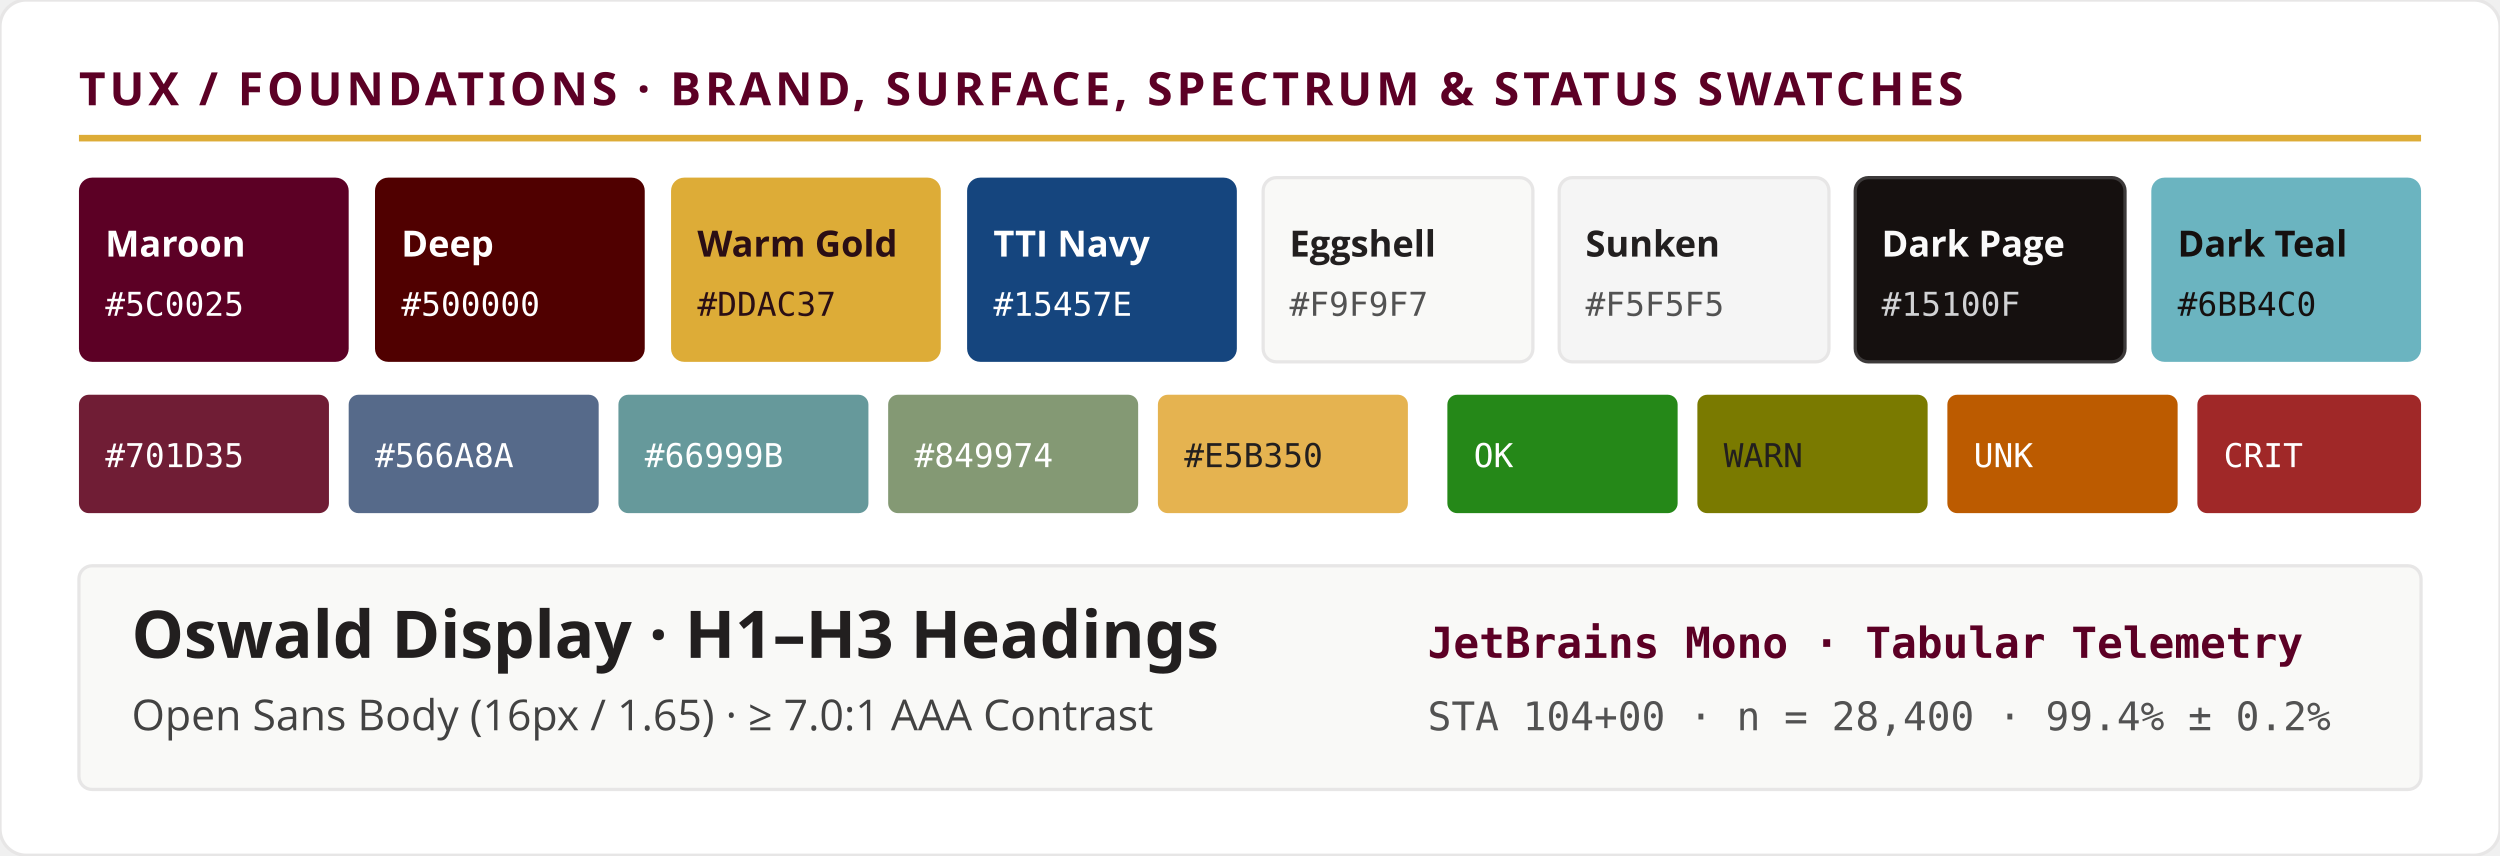
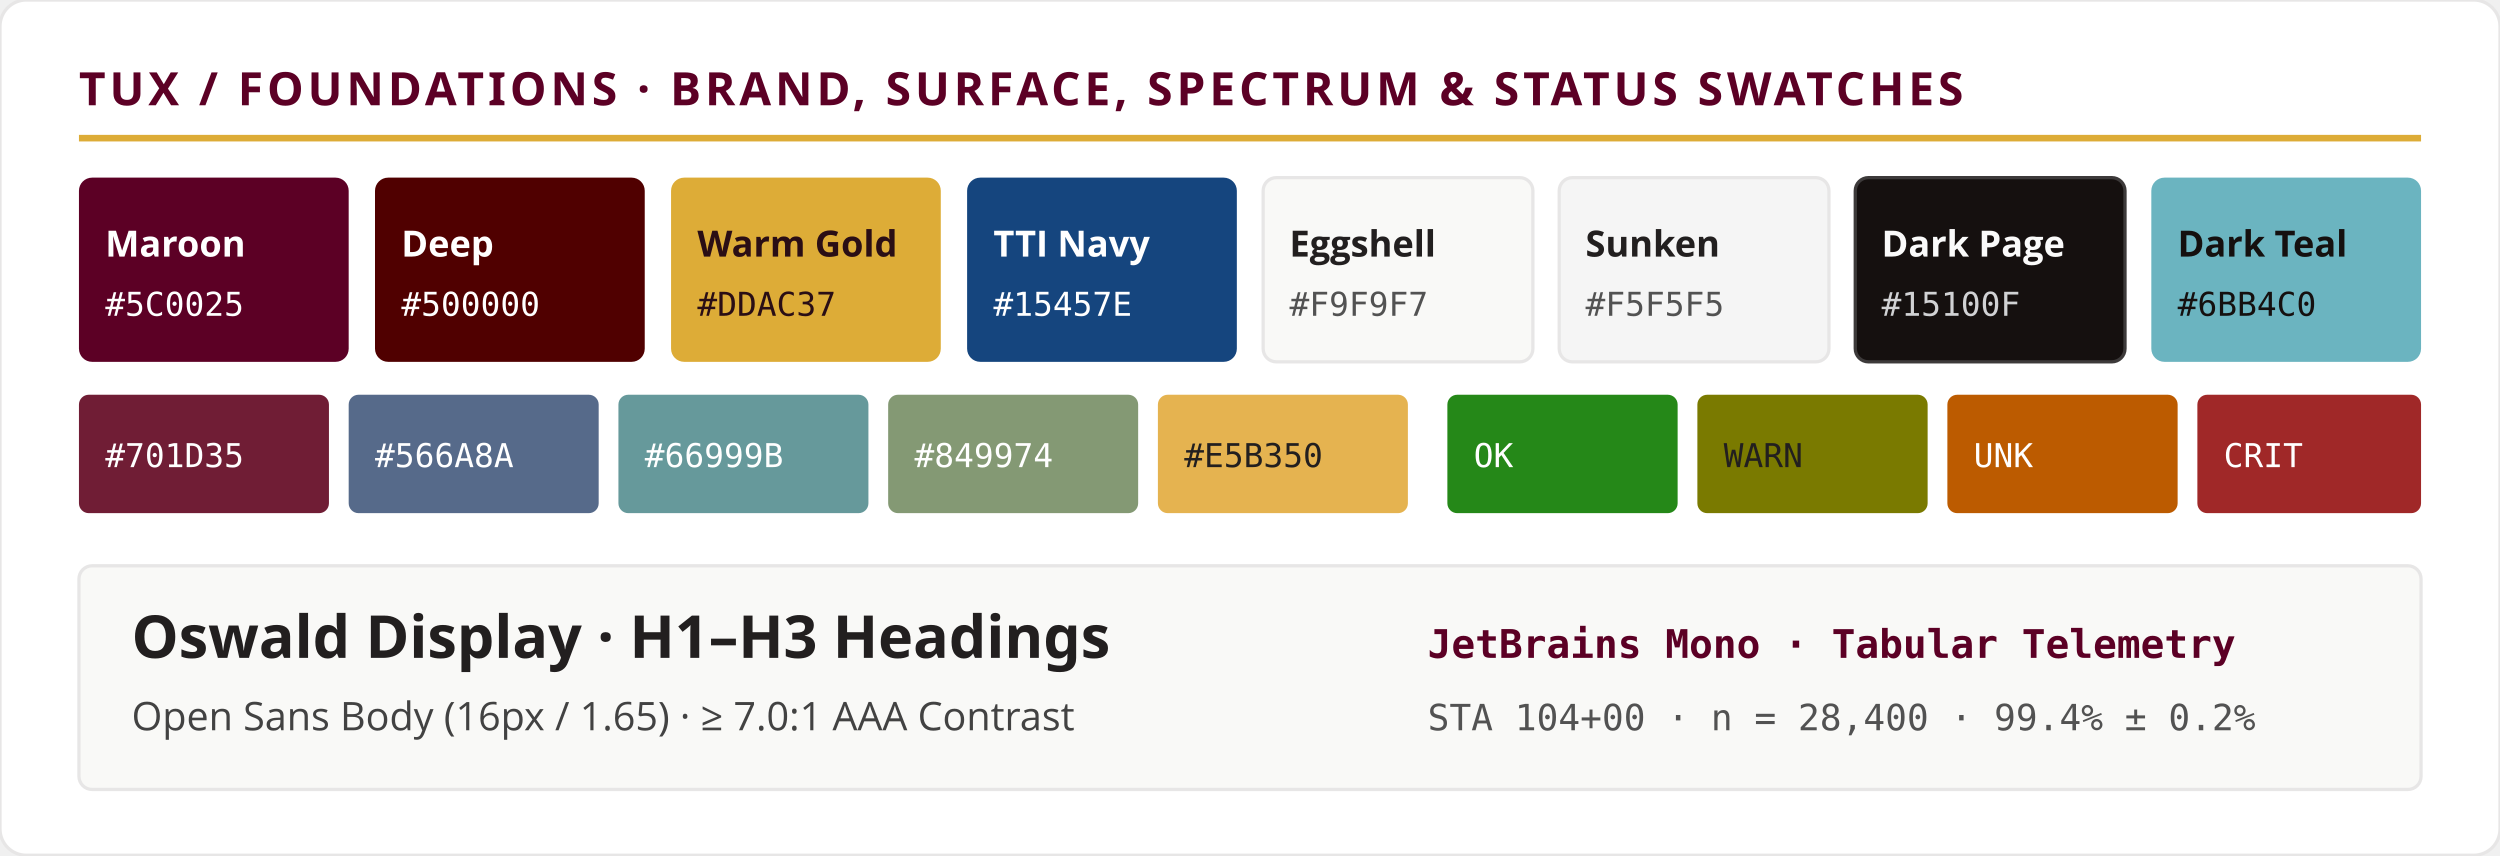
<svg xmlns="http://www.w3.org/2000/svg" width="760" height="260" viewBox="0 0 760 260" fill="none">
  <rect id="TUX / Color &amp; Typography Sheet" width="760" height="260" rx="8" fill="#FFFFFF" stroke="#E7E6E6" />
  <text x="24" y="32" fill="#5C0025" font-family="Oswald, sans-serif" font-size="14" font-weight="700" letter-spacing="1.2">TUX / FOUNDATIONS · BRAND, SURFACE, SPECTRUM &amp; STATUS SWATCHES</text>
  <line x1="24" y1="42" x2="736" y2="42" stroke="#DDAC37" stroke-width="2" />
  <g id="Swatches / Brand &amp; Surfaces" transform="translate(24, 54)">
    <g id="Swatch / brand-primary" transform="translate(0, 0)">
      <rect width="82" height="56" rx="4" fill="#5C0025" />
      <text x="8" y="24" fill="#FFFFFF" font-family="Open Sans, sans-serif" font-size="11" font-weight="700">Maroon</text>
      <text x="8" y="42" fill="#FFFFFF" font-family="JetBrains Mono, monospace" font-size="10">#5C0025</text>
    </g>
    <g id="Swatch / brand-primary-deep" transform="translate(90, 0)">
      <rect width="82" height="56" rx="4" fill="#500000" />
      <text x="8" y="24" fill="#FFFFFF" font-family="Open Sans, sans-serif" font-size="11" font-weight="700">Deep</text>
      <text x="8" y="42" fill="#FFFFFF" font-family="JetBrains Mono, monospace" font-size="10">#500000</text>
    </g>
    <g id="Swatch / brand-accent" transform="translate(180, 0)">
      <rect width="82" height="56" rx="4" fill="#DDAC37" />
      <text x="8" y="24" fill="#2A0E15" font-family="Open Sans, sans-serif" font-size="11" font-weight="700">Warm Gold</text>
      <text x="8" y="42" fill="#2A0E15" font-family="JetBrains Mono, monospace" font-size="10">#DDAC37</text>
    </g>
    <g id="Swatch / tti-navy" transform="translate(270, 0)">
      <rect width="82" height="56" rx="4" fill="#15457E" />
      <text x="8" y="24" fill="#FFFFFF" font-family="Open Sans, sans-serif" font-size="11" font-weight="700">TTI Navy</text>
      <text x="8" y="42" fill="#FFFFFF" font-family="JetBrains Mono, monospace" font-size="10">#15457E</text>
    </g>
    <g id="Swatch / surface-eggshell" transform="translate(360, 0)">
      <rect width="82" height="56" rx="4" fill="#F9F9F7" stroke="#E7E6E6" />
      <text x="8" y="24" fill="#221F1F" font-family="Open Sans, sans-serif" font-size="11" font-weight="700">Eggshell</text>
      <text x="8" y="42" fill="#525252" font-family="JetBrains Mono, monospace" font-size="10">#F9F9F7</text>
    </g>
    <g id="Swatch / surface-sunken" transform="translate(450, 0)">
      <rect width="82" height="56" rx="4" fill="#F5F5F5" stroke="#E7E6E6" />
      <text x="8" y="24" fill="#221F1F" font-family="Open Sans, sans-serif" font-size="11" font-weight="700">Sunken</text>
      <text x="8" y="42" fill="#525252" font-family="JetBrains Mono, monospace" font-size="10">#F5F5F5</text>
    </g>
    <g id="Swatch / dark-surface" transform="translate(540, 0)">
      <rect width="82" height="56" rx="4" fill="#15100F" stroke="#3D3A3A" />
      <text x="8" y="24" fill="#FAFAFA" font-family="Open Sans, sans-serif" font-size="11" font-weight="700">Dark Page</text>
      <text x="8" y="42" fill="#D1D2D4" font-family="JetBrains Mono, monospace" font-size="10">#15100F</text>
    </g>
    <g id="Swatch / dark-brand" transform="translate(630, 0)">
      <rect width="82" height="56" rx="4" fill="#6BB4C0" />
      <text x="8" y="24" fill="#15100F" font-family="Open Sans, sans-serif" font-size="11" font-weight="700">Dark Teal</text>
      <text x="8" y="42" fill="#15100F" font-family="JetBrains Mono, monospace" font-size="10">#6BB4C0</text>
    </g>
  </g>
  <g id="Swatches / Spectrum &amp; Status" transform="translate(24, 120)">
    <rect x="0" y="0" width="76" height="36" rx="3" fill="#701D35" />
    <text x="8" y="22" fill="#FFFFFF" font-family="JetBrains Mono, monospace" font-size="10">#701D35</text>
    <rect x="82" y="0" width="76" height="36" rx="3" fill="#566A8A" />
    <text x="90" y="22" fill="#FFFFFF" font-family="JetBrains Mono, monospace" font-size="10">#566A8A</text>
    <rect x="164" y="0" width="76" height="36" rx="3" fill="#66999B" />
    <text x="172" y="22" fill="#FFFFFF" font-family="JetBrains Mono, monospace" font-size="10">#66999B</text>
    <rect x="246" y="0" width="76" height="36" rx="3" fill="#849974" />
    <text x="254" y="22" fill="#FFFFFF" font-family="JetBrains Mono, monospace" font-size="10">#849974</text>
    <rect x="328" y="0" width="76" height="36" rx="3" fill="#E5B350" />
    <text x="336" y="22" fill="#221F1F" font-family="JetBrains Mono, monospace" font-size="10">#E5B350</text>
    <rect x="416" y="0" width="70" height="36" rx="3" fill="#258818" />
    <text x="424" y="22" fill="#FFFFFF" font-family="JetBrains Mono, monospace" font-size="10">OK</text>
    <rect x="492" y="0" width="70" height="36" rx="3" fill="#7A7A00" />
    <text x="500" y="22" fill="#221F1F" font-family="JetBrains Mono, monospace" font-size="10">WARN</text>
    <rect x="568" y="0" width="70" height="36" rx="3" fill="#BC5B00" />
    <text x="576" y="22" fill="#FFFFFF" font-family="JetBrains Mono, monospace" font-size="10">UNK</text>
    <rect x="644" y="0" width="68" height="36" rx="3" fill="#A02828" />
    <text x="652" y="22" fill="#FFFFFF" font-family="JetBrains Mono, monospace" font-size="10">CRIT</text>
  </g>
  <g id="Typography Scale" transform="translate(24, 172)">
    <rect width="712" height="68" rx="4" fill="#F9F9F7" stroke="#E7E6E6" />
-     <text x="16" y="28" fill="#221F1F" font-family="Oswald, sans-serif" font-size="20" font-weight="700">Oswald Display · H1–H3 Headings</text>
-     <text x="16" y="50" fill="#424242" font-family="Open Sans, sans-serif" font-size="13">Open Sans Body (16px / 1.65) · ≥ 7.0:1 AAA Contrast</text>
-     <text x="410" y="28" fill="#5C0025" font-family="JetBrains Mono, monospace" font-size="13" font-weight="700">JetBrains Mono · Tabular Telemetry</text>
-     <text x="410" y="50" fill="#525252" font-family="JetBrains Mono, monospace" font-size="12">STA 104+00 · n = 28,400 · 99.4% ± 0.2%</text>
+     <text x="16" y="28" fill="#221F1F" font-family="Oswald, sans-serif" font-size="18" font-weight="700">Oswald Display · H1–H3 Headings</text>
+     <text x="16" y="50" fill="#424242" font-family="Open Sans, sans-serif" font-size="12">Open Sans Body (16px / 1.65) · ≥ 7.0:1 AAA Contrast</text>
+     <text x="410" y="28" fill="#5C0025" font-family="JetBrains Mono, monospace" font-size="12" font-weight="700">JetBrains Mono · Tabular Telemetry</text>
+     <text x="410" y="50" fill="#525252" font-family="JetBrains Mono, monospace" font-size="11">STA 104+00 · n = 28,400 · 99.4% ± 0.2%</text>
  </g>
</svg>
